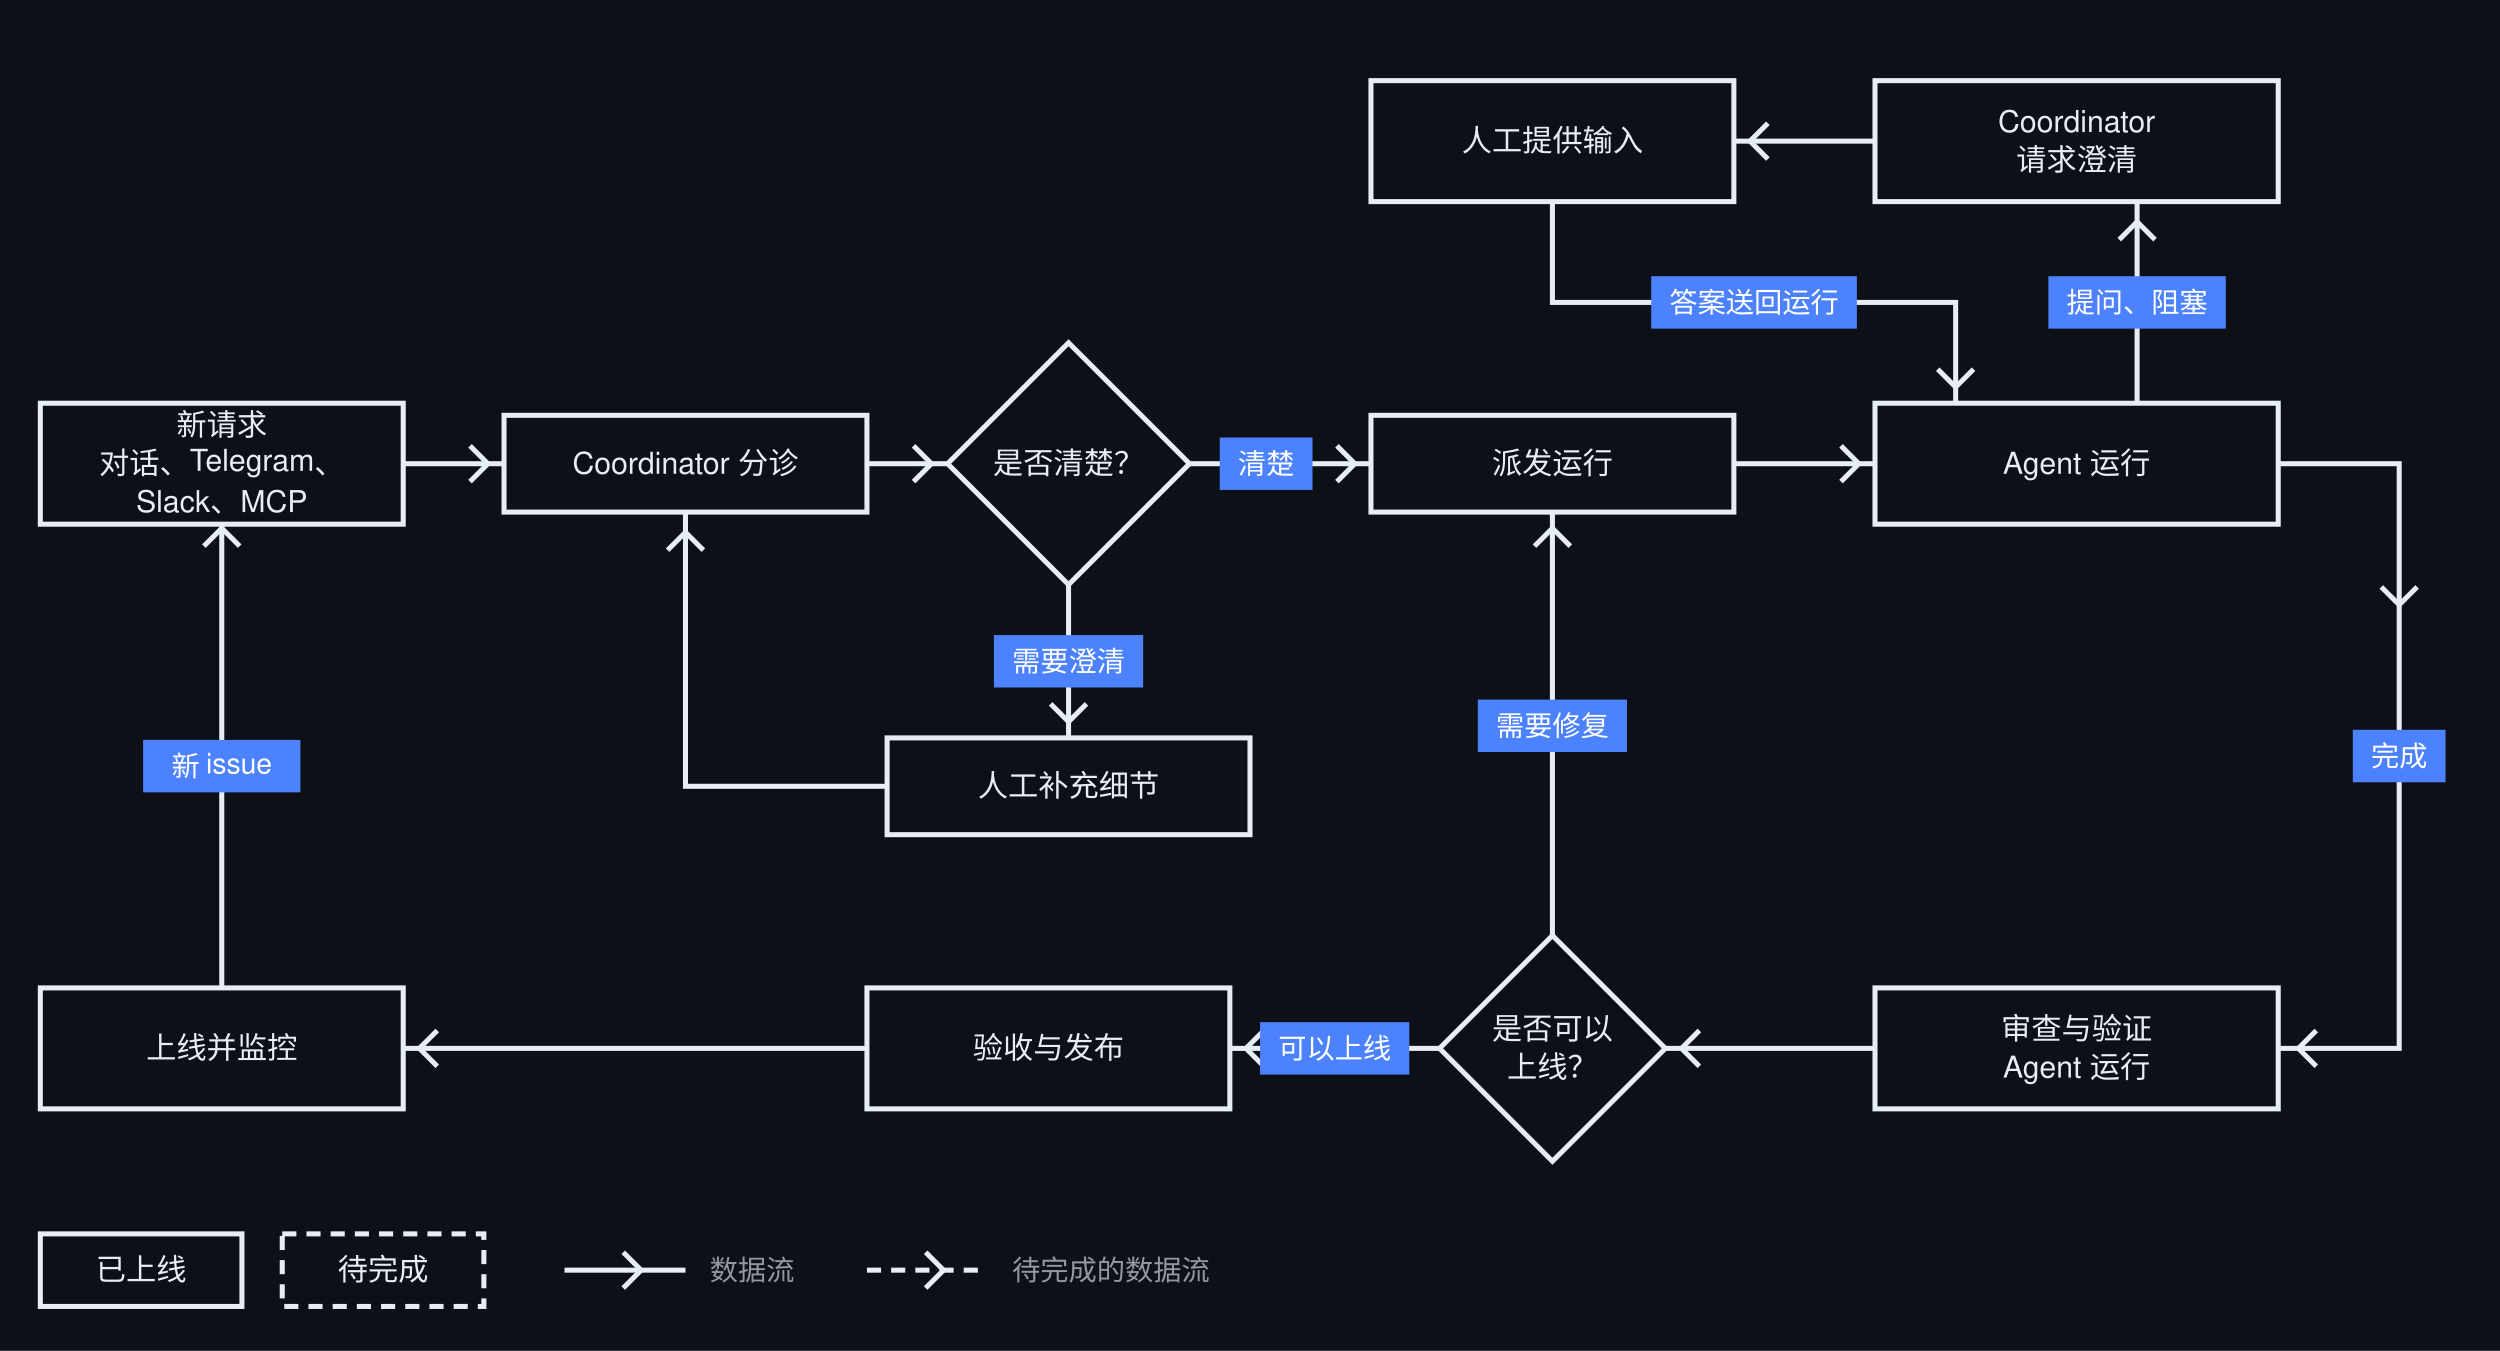
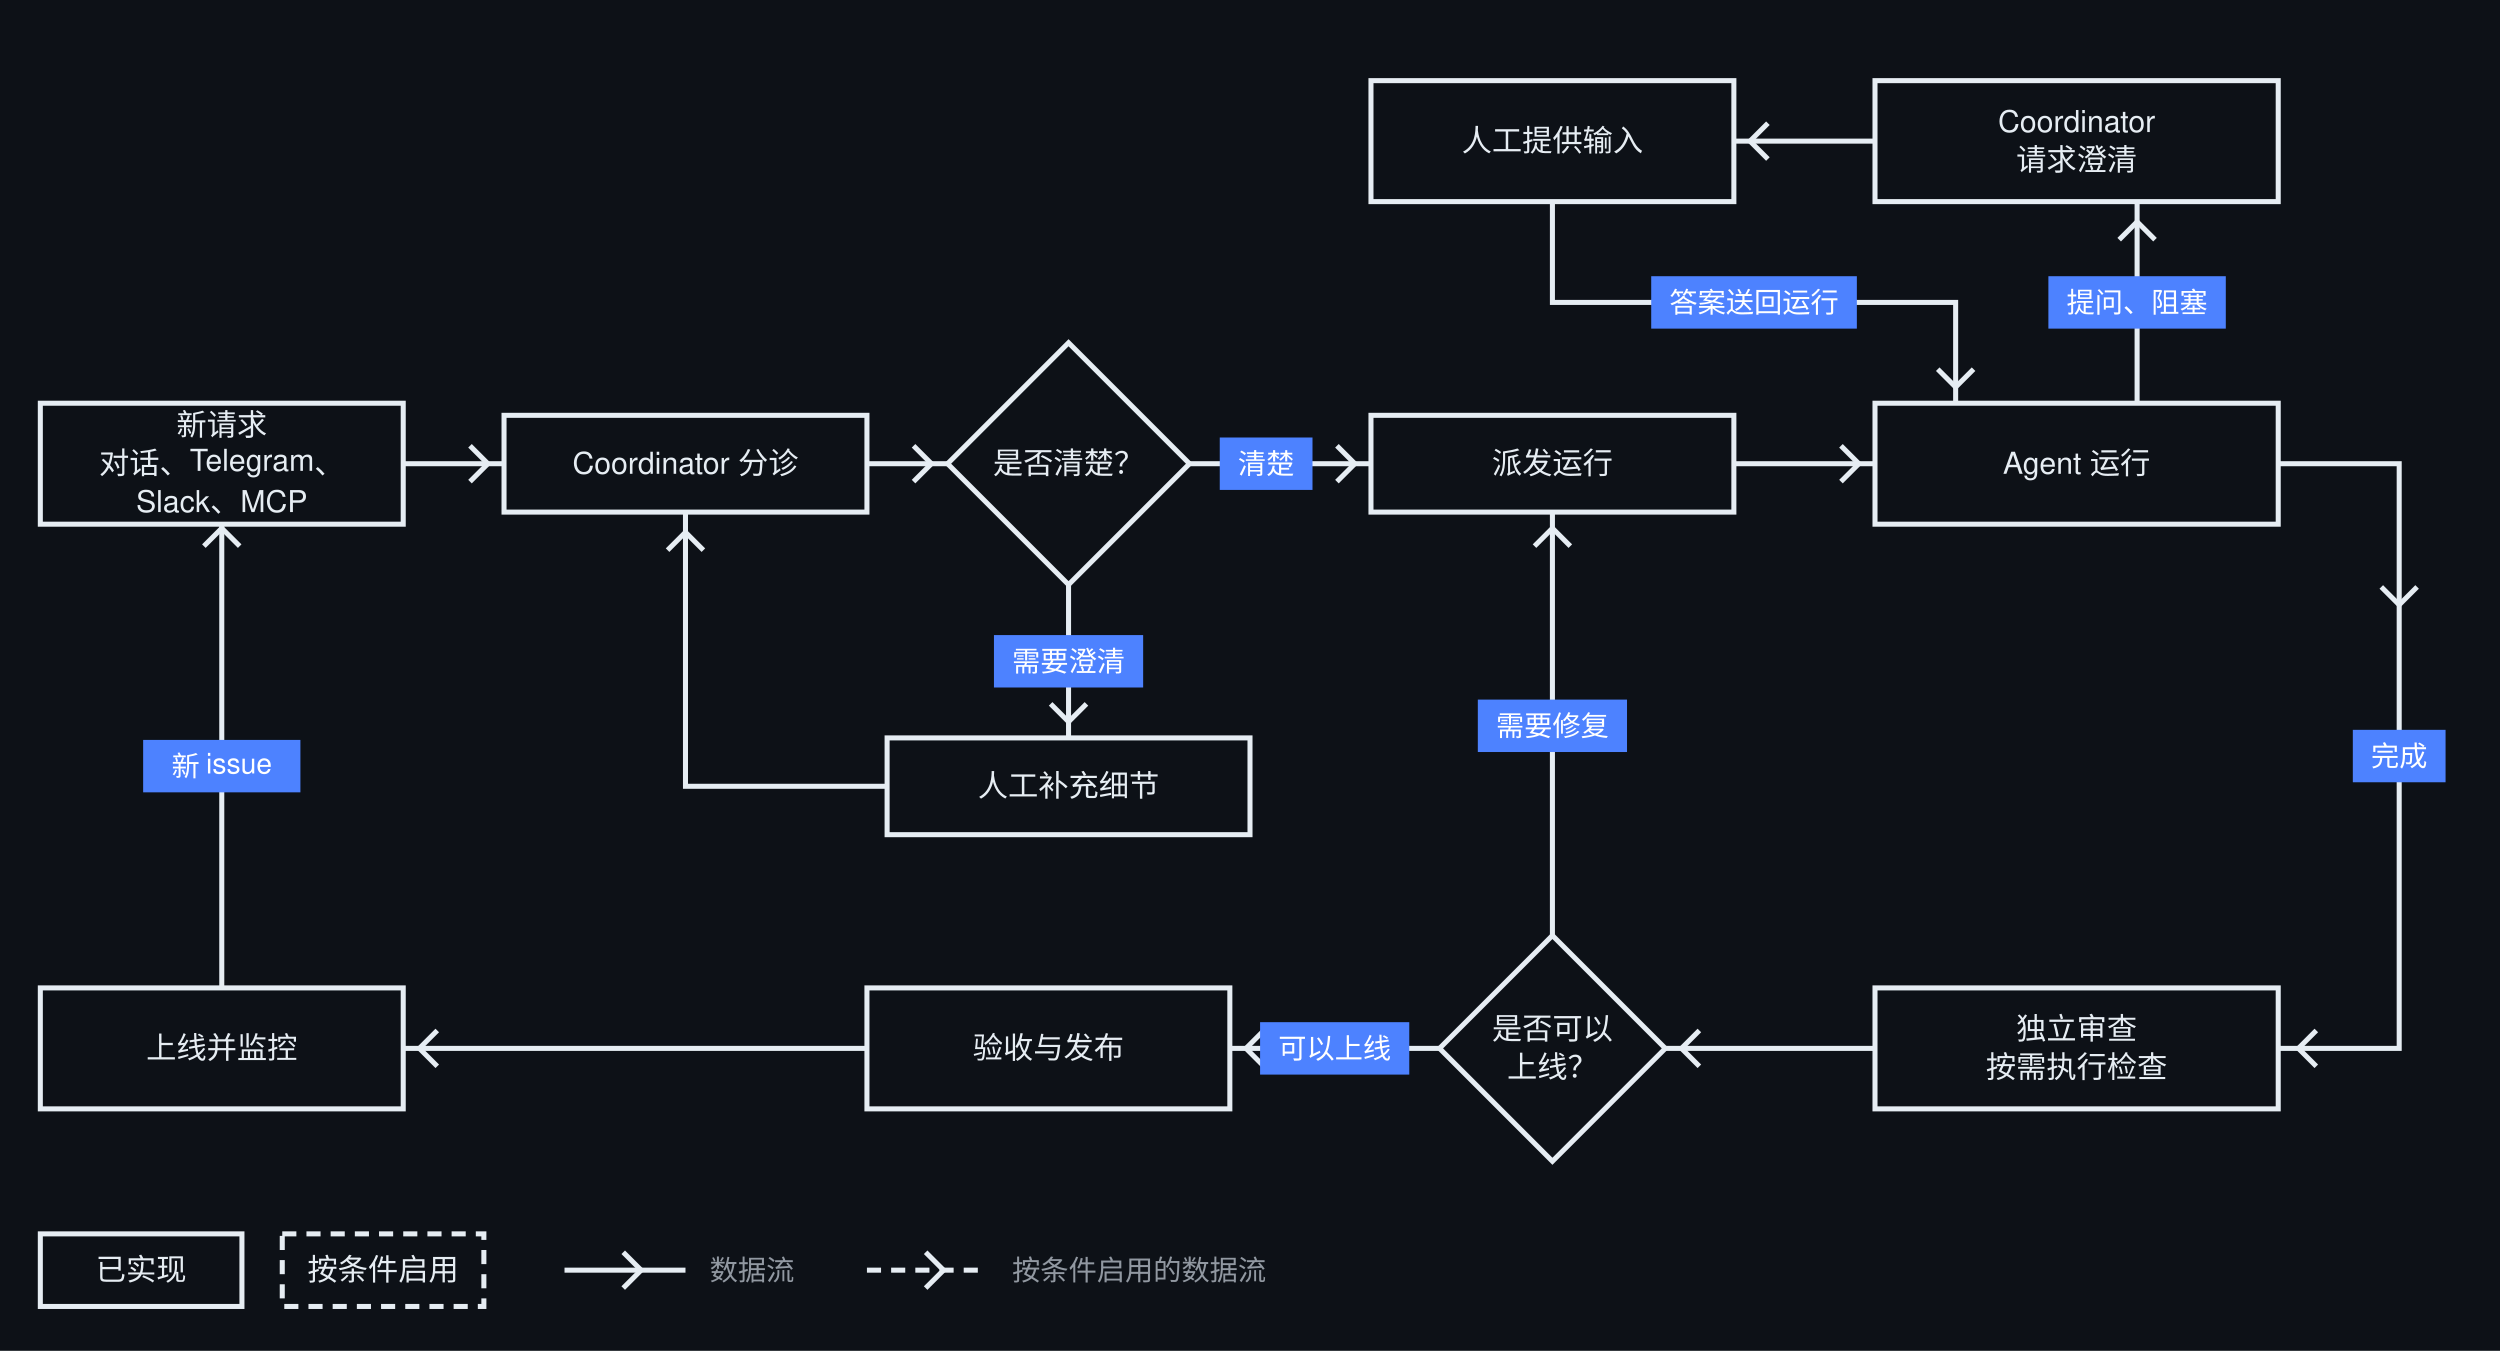
<svg xmlns="http://www.w3.org/2000/svg" width="1240" height="670" viewBox="0 0 1240 670" font-family="-apple-system, BlinkMacSystemFont, &quot;Segoe UI&quot;, Helvetica, Arial, &quot;PingFang SC&quot;, &quot;Noto Sans CJK SC&quot;, &quot;Microsoft YaHei&quot;, sans-serif" role="img" aria-label="任务在 Mikka 中的流转">
  <rect width="1240" height="670" fill="#0d1117" />
  <path d="M200 230 L250 230" fill="none" stroke="#e6edf3" stroke-width="2.5" />
  <path d="M234 222 L242 230 L234 238" fill="none" stroke="#e6edf3" stroke-width="2.5" stroke-linecap="square" stroke-linejoin="miter" />
  <path d="M430 230 L470 230" fill="none" stroke="#e6edf3" stroke-width="2.5" />
  <path d="M454 222 L462 230 L454 238" fill="none" stroke="#e6edf3" stroke-width="2.5" stroke-linecap="square" stroke-linejoin="miter" />
  <path d="M590 230 L680 230" fill="none" stroke="#e6edf3" stroke-width="2.5" />
  <path d="M664 222 L672 230 L664 238" fill="none" stroke="#e6edf3" stroke-width="2.5" stroke-linecap="square" stroke-linejoin="miter" />
  <rect x="605" y="217" width="46" height="26" fill="#4d82ff" />
  <text x="628" y="235" text-anchor="middle" font-size="14" fill="#ffffff">清楚</text>
  <path d="M860 230 L930 230" fill="none" stroke="#e6edf3" stroke-width="2.5" />
  <path d="M914 222 L922 230 L914 238" fill="none" stroke="#e6edf3" stroke-width="2.5" stroke-linecap="square" stroke-linejoin="miter" />
  <path d="M530 290 L530 366" fill="none" stroke="#e6edf3" stroke-width="2.5" />
  <path d="M522 350 L530 358 L538 350" fill="none" stroke="#e6edf3" stroke-width="2.5" stroke-linecap="square" stroke-linejoin="miter" />
  <rect x="493" y="315" width="74" height="26" fill="#4d82ff" />
  <text x="530" y="333" text-anchor="middle" font-size="14" fill="#ffffff">需要澄清</text>
  <path d="M440 390 L340 390 L340 254" fill="none" stroke="#e6edf3" stroke-width="2.5" />
  <path d="M332 272 L340 264 L348 272" fill="none" stroke="#e6edf3" stroke-width="2.5" stroke-linecap="square" stroke-linejoin="miter" />
  <path d="M1060 200 L1060 100" fill="none" stroke="#e6edf3" stroke-width="2.5" />
  <path d="M1052 118 L1060 110 L1068 118" fill="none" stroke="#e6edf3" stroke-width="2.5" stroke-linecap="square" stroke-linejoin="miter" />
  <rect x="1016" y="137" width="88" height="26" fill="#4d82ff" />
  <text x="1060" y="155" text-anchor="middle" font-size="14" fill="#ffffff">提问、阻塞</text>
  <path d="M930 70 L860 70" fill="none" stroke="#e6edf3" stroke-width="2.5" />
  <path d="M876 62 L868 70 L876 78" fill="none" stroke="#e6edf3" stroke-width="2.5" stroke-linecap="square" stroke-linejoin="miter" />
  <path d="M770 100 L770 150 L970 150 L970 200" fill="none" stroke="#e6edf3" stroke-width="2.5" />
  <path d="M962 184 L970 192 L978 184" fill="none" stroke="#e6edf3" stroke-width="2.5" stroke-linecap="square" stroke-linejoin="miter" />
  <rect x="819" y="137" width="102" height="26" fill="#4d82ff" />
  <text x="870" y="155" text-anchor="middle" font-size="14" fill="#ffffff">答案送回运行</text>
  <path d="M1130 230 L1190 230 L1190 520 L1130 520" fill="none" stroke="#e6edf3" stroke-width="2.5" />
  <path d="M1182 292 L1190 300 L1198 292" fill="none" stroke="#e6edf3" stroke-width="2.5" stroke-linecap="square" stroke-linejoin="miter" />
  <path d="M1148 512 L1140 520 L1148 528" fill="none" stroke="#e6edf3" stroke-width="2.5" stroke-linecap="square" stroke-linejoin="miter" />
  <rect x="1167" y="362" width="46" height="26" fill="#4d82ff" />
  <text x="1190" y="380" text-anchor="middle" font-size="14" fill="#ffffff">完成</text>
  <path d="M930 520 L826 520" fill="none" stroke="#e6edf3" stroke-width="2.5" />
  <path d="M842 512 L834 520 L842 528" fill="none" stroke="#e6edf3" stroke-width="2.5" stroke-linecap="square" stroke-linejoin="miter" />
  <path d="M770 464 L770 254" fill="none" stroke="#e6edf3" stroke-width="2.5" />
  <path d="M762 270 L770 262 L778 270" fill="none" stroke="#e6edf3" stroke-width="2.5" stroke-linecap="square" stroke-linejoin="miter" />
  <rect x="733" y="347" width="74" height="26" fill="#4d82ff" />
  <text x="770" y="365" text-anchor="middle" font-size="14" fill="#ffffff">需要修复</text>
  <path d="M714 520 L610 520" fill="none" stroke="#e6edf3" stroke-width="2.5" />
  <path d="M626 512 L618 520 L626 528" fill="none" stroke="#e6edf3" stroke-width="2.5" stroke-linecap="square" stroke-linejoin="miter" />
  <rect x="625" y="507" width="74" height="26" fill="#4d82ff" />
  <text x="662" y="525" text-anchor="middle" font-size="14" fill="#ffffff">可以上线</text>
  <path d="M430 520 L200 520" fill="none" stroke="#e6edf3" stroke-width="2.5" />
  <path d="M216 512 L208 520 L216 528" fill="none" stroke="#e6edf3" stroke-width="2.5" stroke-linecap="square" stroke-linejoin="miter" />
  <path d="M110 490 L110 254" fill="none" stroke="#e6edf3" stroke-width="2.5" />
  <path d="M102 270 L110 262 L118 270" fill="none" stroke="#e6edf3" stroke-width="2.5" stroke-linecap="square" stroke-linejoin="miter" />
  <rect x="71" y="367" width="78" height="26" fill="#4d82ff" />
  <text x="110" y="385" text-anchor="middle" font-size="14" fill="#ffffff">新 issue</text>
  <rect x="20" y="200" width="180" height="60" fill="#0d1117" stroke="#e6edf3" stroke-width="2.5" />
  <text x="110" y="216" text-anchor="middle" font-size="15" fill="#e6edf3">新请求</text>
  <text x="110" y="235" text-anchor="middle" font-size="15" fill="#e6edf3">对话、Telegram、</text>
  <text x="110" y="254" text-anchor="middle" font-size="15" fill="#e6edf3">Slack、MCP</text>
  <rect x="250" y="206" width="180" height="48" fill="#0d1117" stroke="#e6edf3" stroke-width="2.5" />
  <text x="340" y="235" text-anchor="middle" font-size="15" fill="#e6edf3">Coordinator 分诊</text>
  <rect x="680" y="206" width="180" height="48" fill="#0d1117" stroke="#e6edf3" stroke-width="2.5" />
  <text x="770" y="235" text-anchor="middle" font-size="15" fill="#e6edf3">派发运行</text>
  <rect x="930" y="200" width="200" height="60" fill="#0d1117" stroke="#e6edf3" stroke-width="2.5" />
  <text x="1030" y="235" text-anchor="middle" font-size="15" fill="#e6edf3">Agent 运行</text>
  <rect x="930" y="40" width="200" height="60" fill="#0d1117" stroke="#e6edf3" stroke-width="2.5" />
  <text x="1030" y="65.5" text-anchor="middle" font-size="15" fill="#e6edf3">Coordinator</text>
  <text x="1030" y="84.5" text-anchor="middle" font-size="15" fill="#e6edf3">请求澄清</text>
  <rect x="680" y="40" width="180" height="60" fill="#0d1117" stroke="#e6edf3" stroke-width="2.5" />
  <text x="770" y="75" text-anchor="middle" font-size="15" fill="#e6edf3">人工提供输入</text>
  <rect x="440" y="366" width="180" height="48" fill="#0d1117" stroke="#e6edf3" stroke-width="2.5" />
  <text x="530" y="395" text-anchor="middle" font-size="15" fill="#e6edf3">人工补充细节</text>
  <rect x="930" y="490" width="200" height="60" fill="#0d1117" stroke="#e6edf3" stroke-width="2.5" />
-   <text x="1030" y="515.5" text-anchor="middle" font-size="15" fill="#e6edf3">审查与验证</text>
-   <text x="1030" y="534.5" text-anchor="middle" font-size="15" fill="#e6edf3">Agent 运行</text>
+   <text x="1030" y="515.5" text-anchor="middle" font-size="15" fill="#e6edf3">独立审查</text>
+   <text x="1030" y="534.5" text-anchor="middle" font-size="15" fill="#e6edf3">按需执行检查</text>
  <rect x="430" y="490" width="180" height="60" fill="#0d1117" stroke="#e6edf3" stroke-width="2.5" />
  <text x="520" y="525" text-anchor="middle" font-size="15" fill="#e6edf3">验收与发布</text>
  <rect x="20" y="490" width="180" height="60" fill="#0d1117" stroke="#e6edf3" stroke-width="2.5" />
  <text x="110" y="525" text-anchor="middle" font-size="15" fill="#e6edf3">上线并监控</text>
  <polygon points="530,170 590,230 530,290 470,230" fill="#0d1117" stroke="#e6edf3" stroke-width="2.5" stroke-linejoin="miter" />
  <text x="530" y="235" text-anchor="middle" font-size="15" fill="#e6edf3">是否清楚？</text>
  <polygon points="770,464 826,520 770,576 714,520" fill="#0d1117" stroke="#e6edf3" stroke-width="2.5" stroke-linejoin="miter" />
  <text x="770" y="515.5" text-anchor="middle" font-size="15" fill="#e6edf3">是否可以</text>
  <text x="770" y="534.5" text-anchor="middle" font-size="15" fill="#e6edf3">上线？</text>
  <rect x="20" y="612" width="100" height="36" fill="#0d1117" stroke="#e6edf3" stroke-width="2.5" />
-   <text x="70" y="635" text-anchor="middle" font-size="15" fill="#e6edf3">已上线</text>
+   <text x="70" y="635" text-anchor="middle" font-size="15" fill="#e6edf3">已实现</text>
  <rect x="140" y="612" width="100" height="36" fill="#0d1117" stroke="#e6edf3" stroke-width="2.5" stroke-dasharray="7 5" />
-   <text x="190" y="635" text-anchor="middle" font-size="15" fill="#e6edf3">待完成</text>
+   <text x="190" y="635" text-anchor="middle" font-size="15" fill="#e6edf3">按条件启用</text>
  <path d="M280 630 L340 630" fill="none" stroke="#e6edf3" stroke-width="2.5" />
  <path d="M310 622 L318 630 L310 638" fill="none" stroke="#e6edf3" stroke-width="2.5" stroke-linecap="square" stroke-linejoin="miter" />
  <text x="352" y="635" font-size="14" fill="#9198a1">数据流</text>
  <path d="M430 630 L490 630" fill="none" stroke="#e6edf3" stroke-width="2.5" stroke-dasharray="7 5" />
  <path d="M460 622 L468 630 L460 638" fill="none" stroke="#e6edf3" stroke-width="2.5" stroke-linecap="square" stroke-linejoin="miter" />
-   <text x="502" y="635" font-size="14" fill="#9198a1">待完成的数据流</text>
+   <text x="502" y="635" font-size="14" fill="#9198a1">按条件启用的数据流</text>
</svg>
